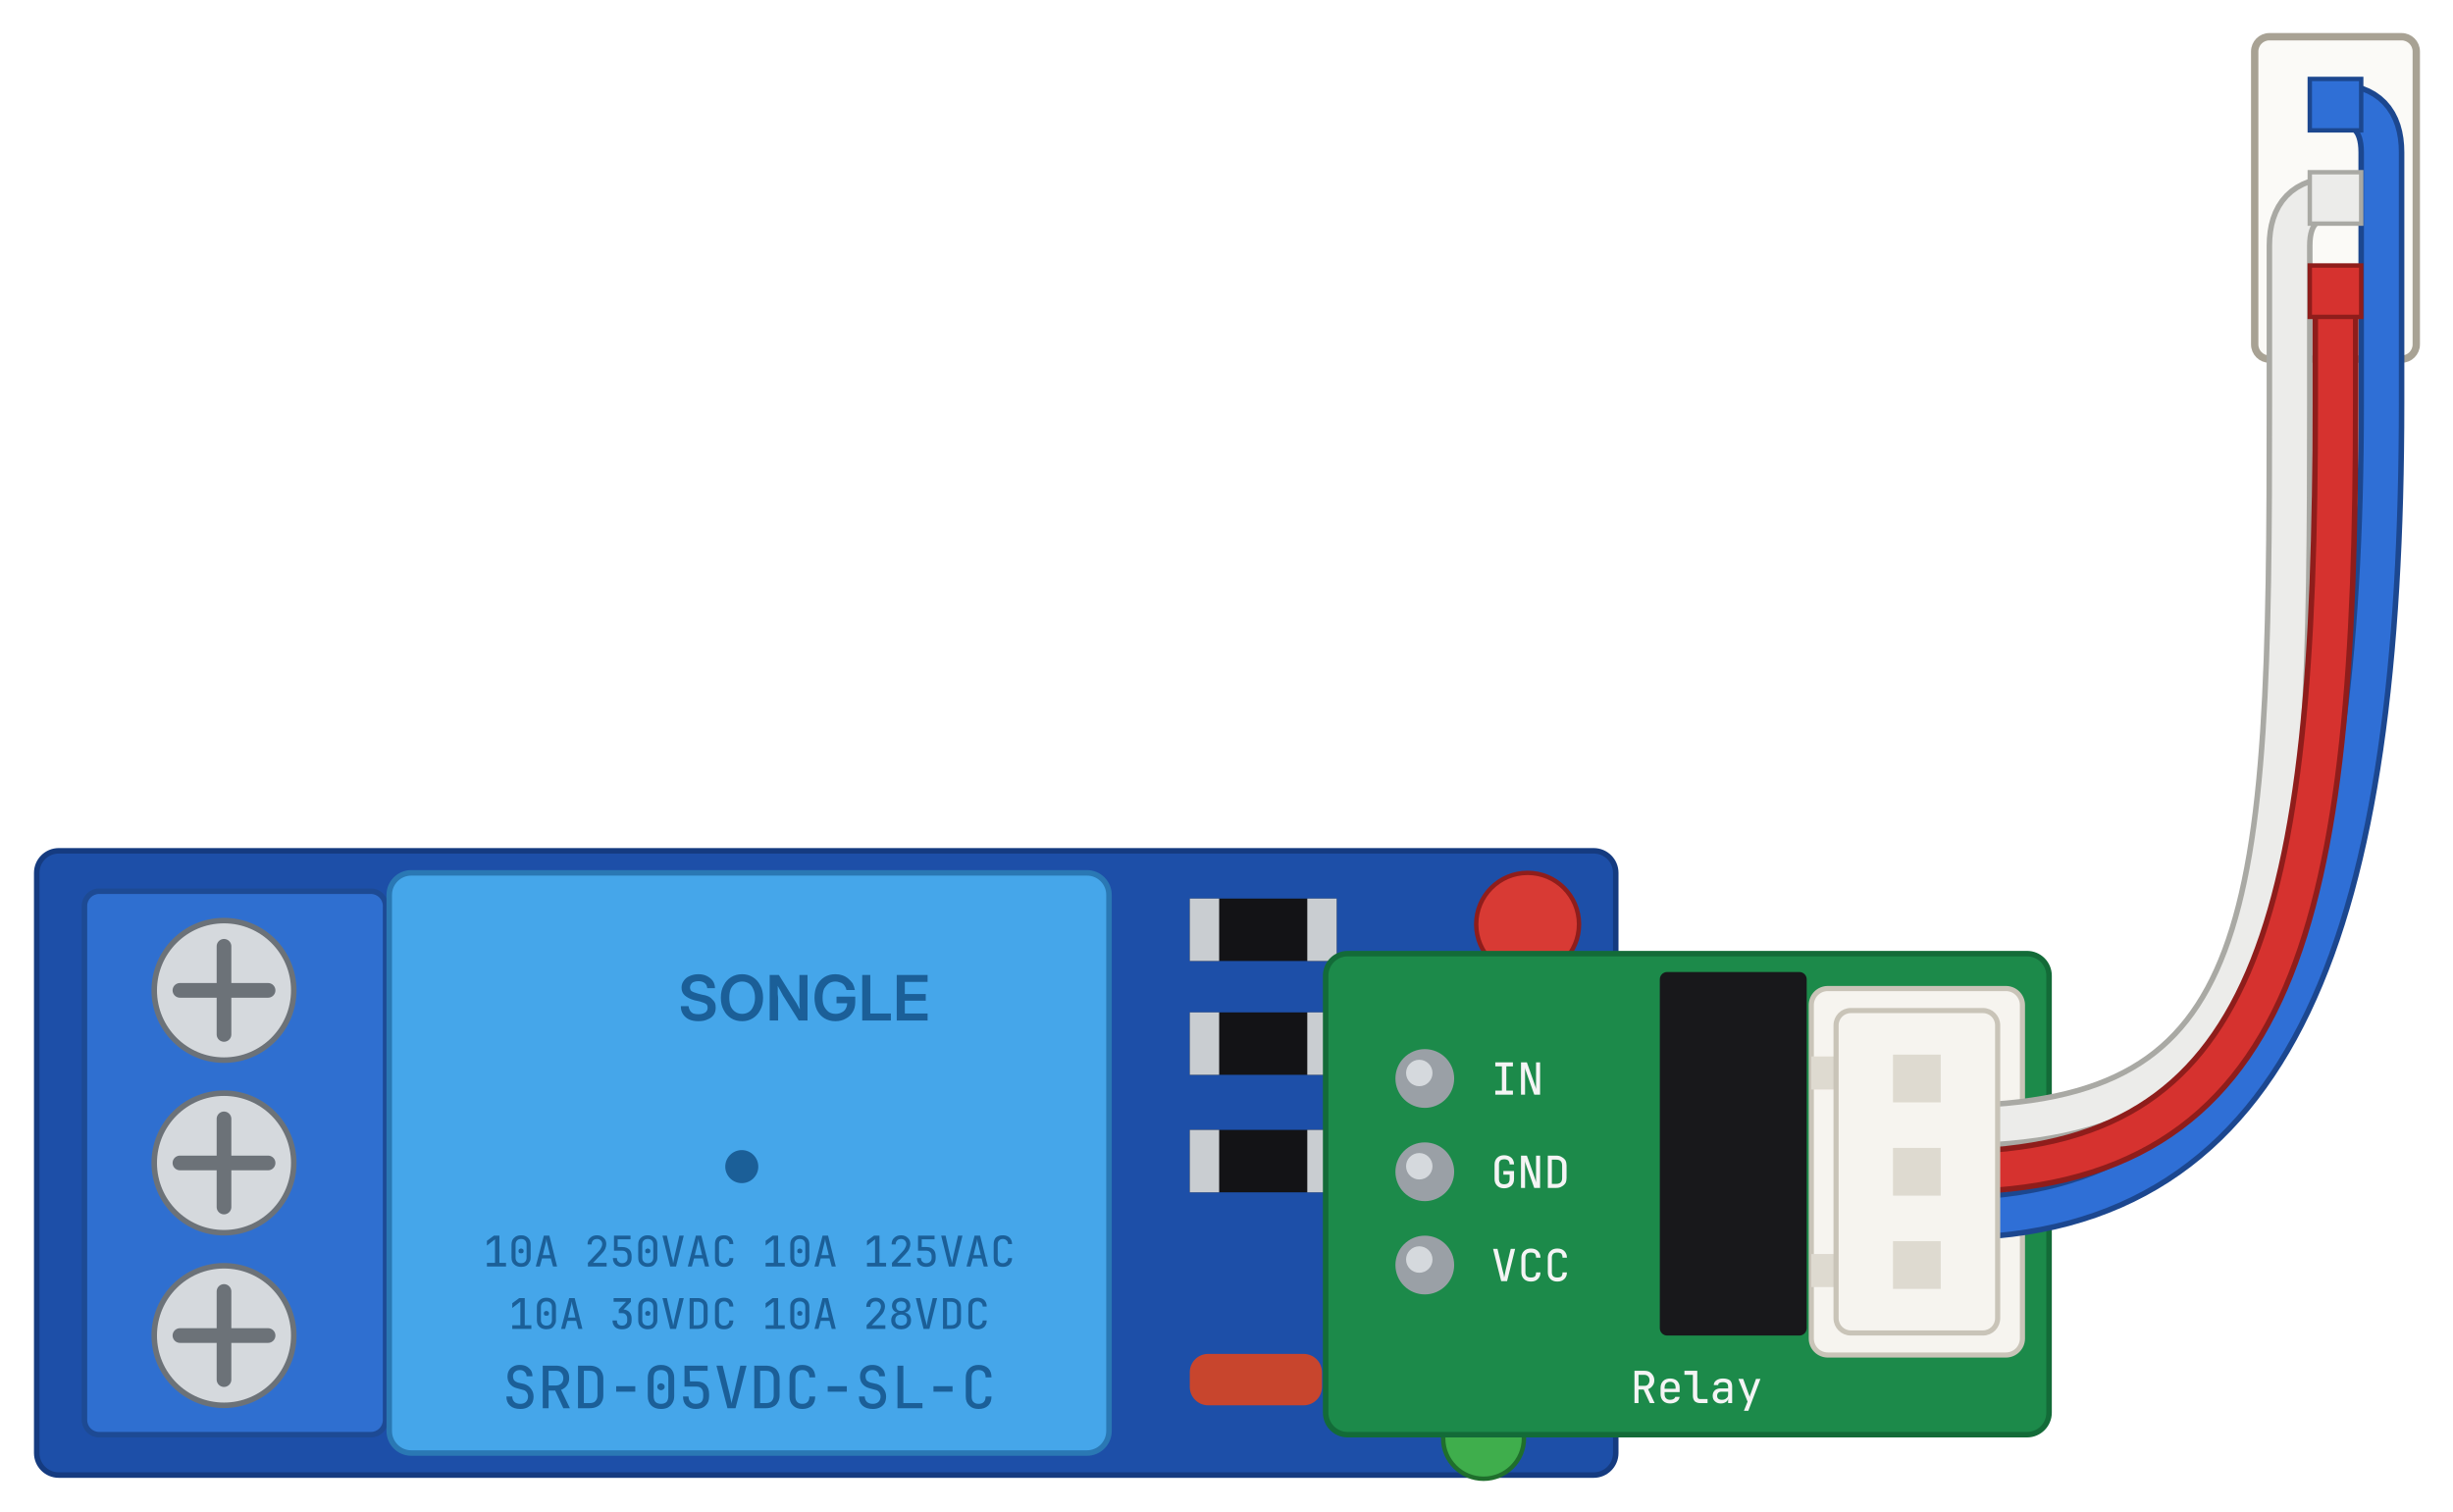
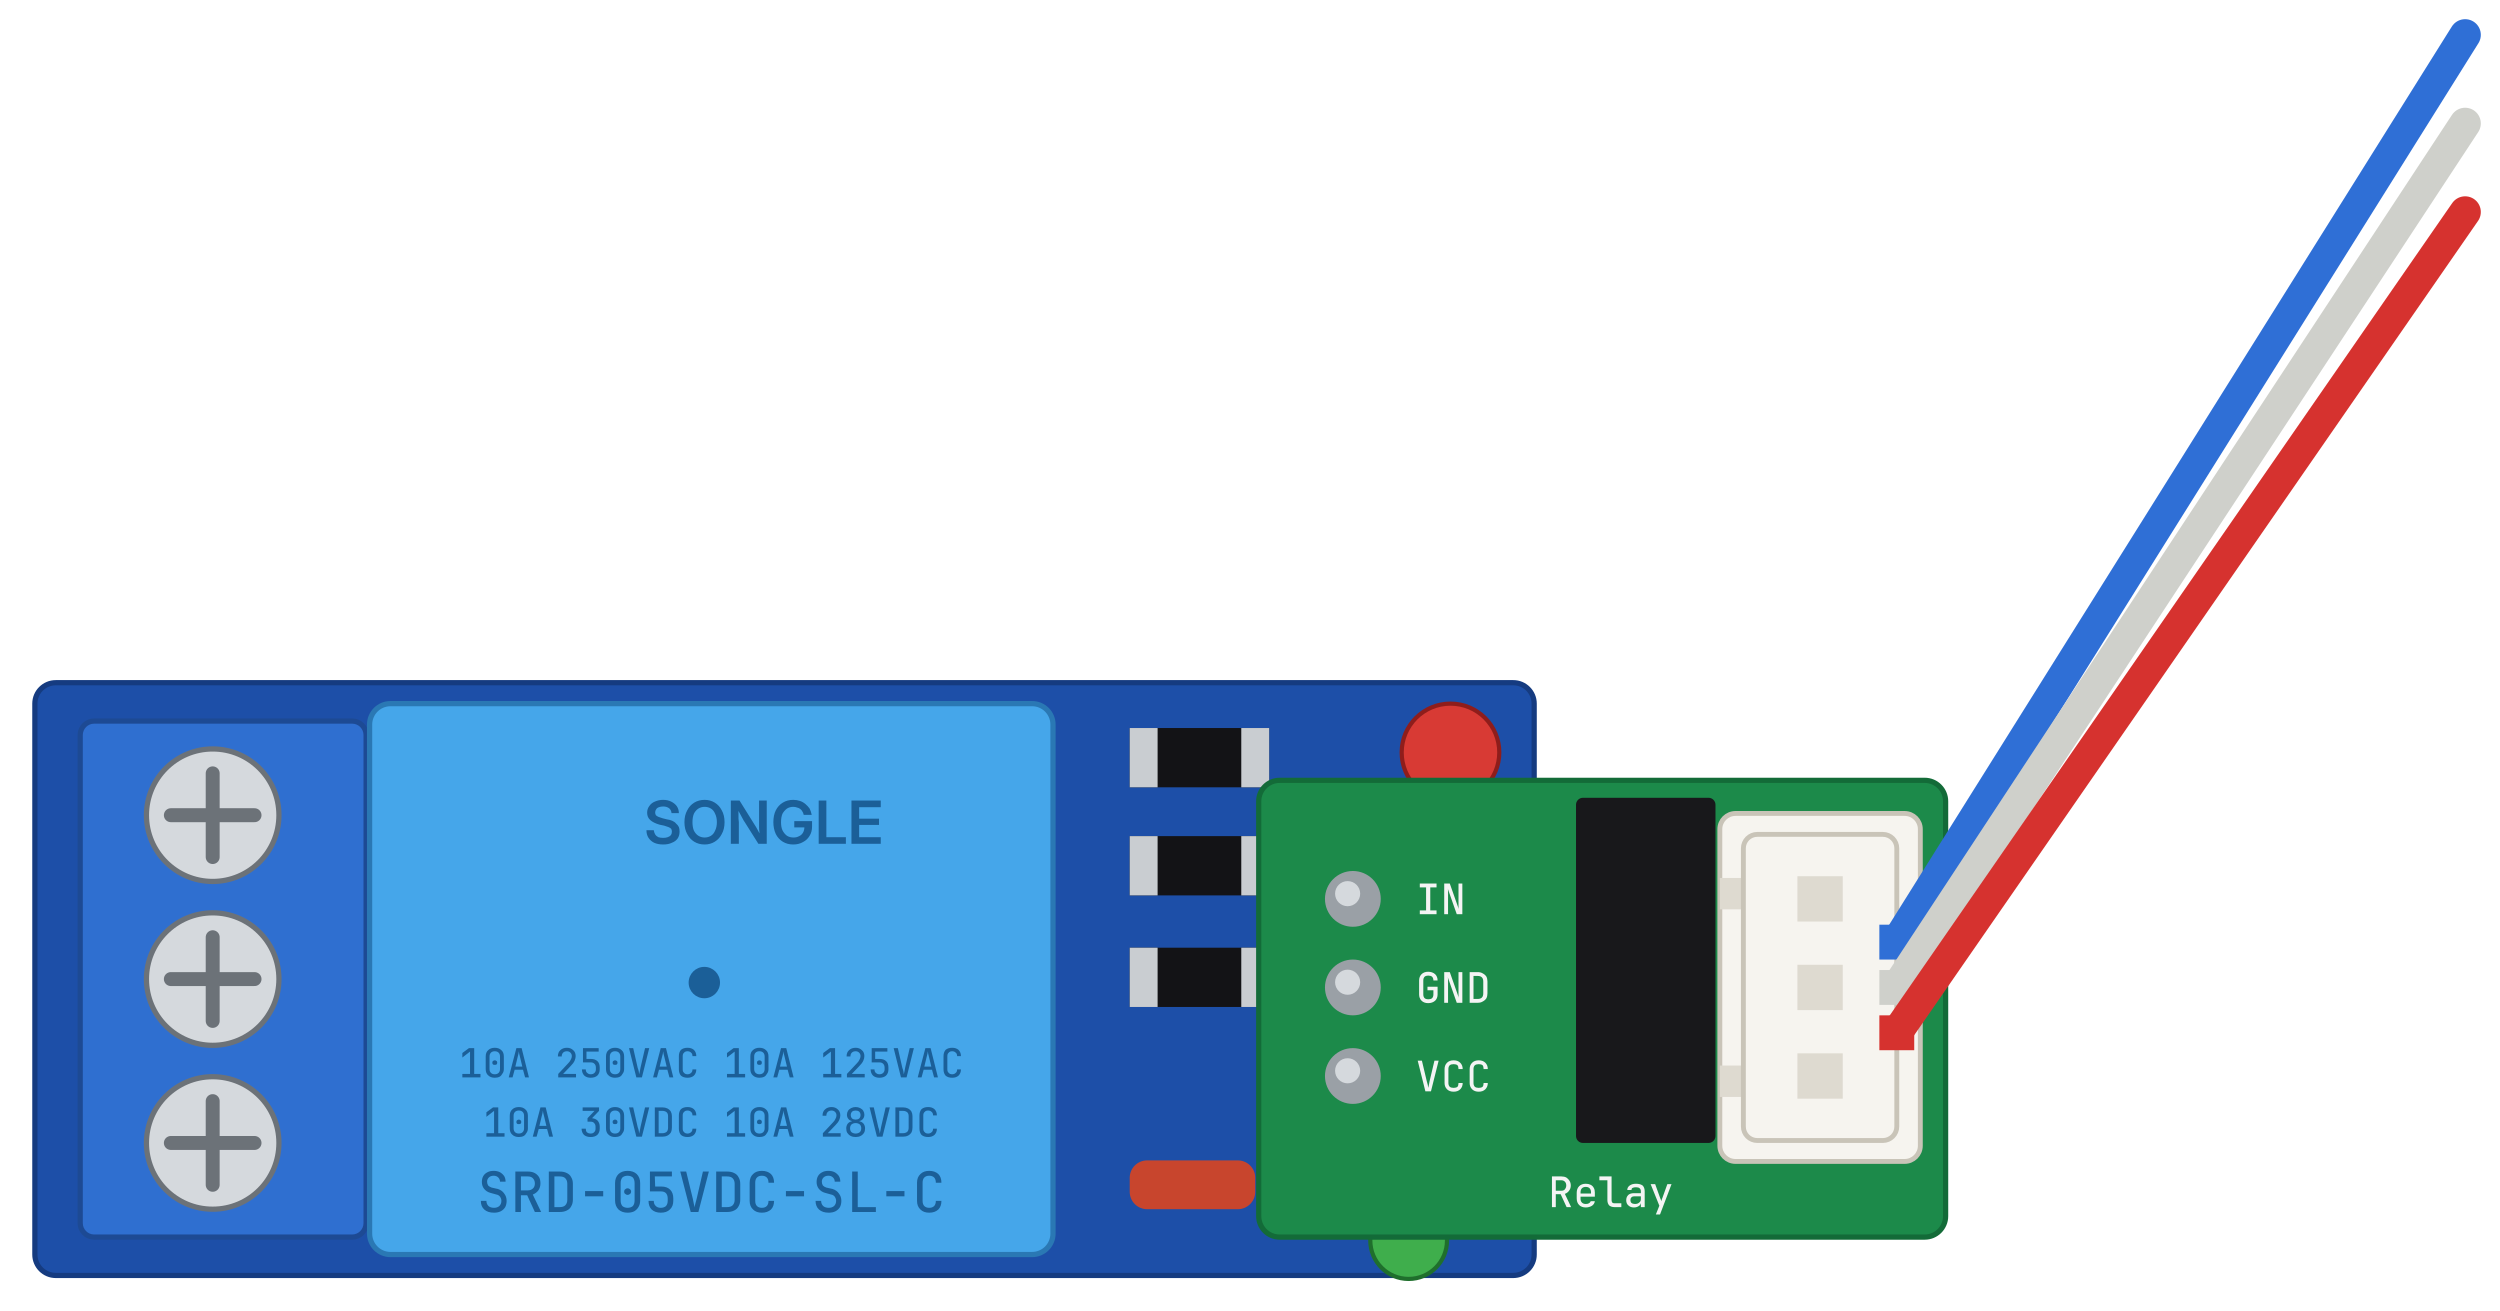
- <svg xmlns="http://www.w3.org/2000/svg" version="1.1" width="66.8mm" height="41.17mm" viewBox="0 0 66.8 41.17">
+ <svg xmlns="http://www.w3.org/2000/svg" version="1.1" width="71.7mm" height="37.58mm" viewBox="0 0 71.7 37.58">
  <g id="breadboard">
-     <g transform="translate(48,-61.83)">
-       <g transform="translate(-48,84)">
+     <g transform="translate(55.1,-63.68)">
+       <g transform="translate(-55.1,82.26)">
        <rect x="1" y="1" width="43" height="17" fill="#1d4fa8" rx="0.6" stroke="#153b80" stroke-width="0.15" />
        <rect x="2.3" y="2.1" width="8.2" height="14.8" fill="#2f6fd0" rx="0.4" stroke="#1d4a94" stroke-width="0.15" />
        <circle cx="6.1" cy="4.8" r="1.9" fill="#d5d9dd" stroke="#6c7278" stroke-width="0.15" id="connector3pin" />
        <path d="M4.9 4.8h2.4M6.1 3.6v2.4" fill="none" stroke="#6c7278" stroke-width="0.4" stroke-linecap="round" stroke-linejoin="round" />
        <circle cx="6.1" cy="9.5" r="1.9" fill="#d5d9dd" stroke="#6c7278" stroke-width="0.15" id="connector4pin" />
        <path d="M4.9 9.5h2.4M6.1 8.3v2.4" fill="none" stroke="#6c7278" stroke-width="0.4" stroke-linecap="round" stroke-linejoin="round" />
        <circle cx="6.1" cy="14.2" r="1.9" fill="#d5d9dd" stroke="#6c7278" stroke-width="0.15" id="connector5pin" />
        <path d="M4.9 14.2h2.4M6.1 13v2.4" fill="none" stroke="#6c7278" stroke-width="0.4" stroke-linecap="round" stroke-linejoin="round" />
        <rect x="10.6" y="1.6" width="19.6" height="15.8" fill="#45a6ea" rx="0.6" stroke="#2a78b4" stroke-width="0.15" />
        <path d="M19.02 5.64Q18.87 5.64 18.76 5.59Q18.66 5.54 18.6 5.45Q18.54 5.36 18.54 5.23H18.75Q18.76 5.3 18.79 5.35Q18.82 5.4 18.88 5.43Q18.94 5.45 19.02 5.45Q19.1 5.45 19.15 5.43Q19.21 5.41 19.24 5.37Q19.27 5.33 19.27 5.27Q19.27 5.23 19.25 5.19Q19.22 5.16 19.17 5.14Q19.12 5.12 19.05 5.1L18.91 5.07Q18.74 5.02 18.65 4.94Q18.56 4.86 18.56 4.73Q18.56 4.62 18.62 4.54Q18.68 4.45 18.78 4.41Q18.89 4.36 19.02 4.36Q19.15 4.36 19.25 4.41Q19.35 4.46 19.41 4.54Q19.47 4.63 19.47 4.74H19.26Q19.25 4.65 19.19 4.6Q19.12 4.55 19.02 4.55Q18.95 4.55 18.9 4.57Q18.84 4.59 18.82 4.63Q18.79 4.67 18.79 4.72Q18.79 4.76 18.81 4.8Q18.84 4.83 18.89 4.85Q18.94 4.87 19.01 4.89L19.13 4.92Q19.21 4.93 19.28 4.96Q19.35 4.99 19.39 5.04Q19.44 5.08 19.47 5.14Q19.49 5.19 19.49 5.27Q19.49 5.38 19.44 5.46Q19.38 5.55 19.27 5.59Q19.17 5.64 19.02 5.64ZM20.21 5.64Q20.04 5.64 19.91 5.56Q19.78 5.48 19.71 5.34Q19.63 5.2 19.63 5Q19.63 4.8 19.71 4.66Q19.78 4.52 19.91 4.44Q20.04 4.36 20.21 4.36Q20.37 4.36 20.5 4.44Q20.63 4.52 20.7 4.66Q20.78 4.8 20.78 5Q20.78 5.2 20.7 5.34Q20.63 5.48 20.5 5.56Q20.37 5.64 20.21 5.64ZM20.21 5.44Q20.31 5.44 20.39 5.39Q20.47 5.34 20.51 5.24Q20.56 5.14 20.56 5Q20.56 4.86 20.51 4.76Q20.47 4.66 20.39 4.61Q20.31 4.56 20.21 4.56Q20.11 4.56 20.03 4.61Q19.95 4.66 19.9 4.76Q19.86 4.86 19.86 5Q19.86 5.14 19.9 5.24Q19.95 5.34 20.03 5.39Q20.11 5.44 20.21 5.44ZM20.96 5.62V4.38H21.21L21.64 5.07Q21.66 5.1 21.69 5.15Q21.72 5.2 21.75 5.26Q21.78 5.32 21.81 5.38L21.78 5.41Q21.78 5.35 21.78 5.28Q21.77 5.21 21.77 5.15Q21.77 5.08 21.77 5.04V4.38H21.99V5.62H21.75L21.36 5Q21.33 4.96 21.3 4.9Q21.27 4.84 21.23 4.77Q21.19 4.7 21.14 4.61L21.17 4.59Q21.18 4.68 21.18 4.76Q21.18 4.84 21.18 4.9Q21.19 4.96 21.19 5V5.62ZM22.75 5.64Q22.58 5.64 22.45 5.56Q22.32 5.48 22.25 5.34Q22.18 5.19 22.18 5Q22.18 4.8 22.25 4.66Q22.32 4.52 22.45 4.44Q22.58 4.36 22.75 4.36Q22.85 4.36 22.94 4.39Q23.03 4.42 23.1 4.48Q23.17 4.54 23.22 4.61Q23.26 4.69 23.28 4.79H23.05Q23.04 4.73 23.01 4.69Q22.99 4.65 22.95 4.62Q22.91 4.59 22.86 4.58Q22.81 4.56 22.75 4.56Q22.65 4.56 22.57 4.61Q22.49 4.67 22.44 4.76Q22.4 4.86 22.4 5Q22.4 5.14 22.44 5.23Q22.49 5.33 22.57 5.39Q22.65 5.44 22.76 5.44Q22.85 5.44 22.92 5.4Q22.99 5.37 23.03 5.3Q23.07 5.23 23.07 5.14L23.12 5.15H22.78V4.97H23.29V5.12Q23.29 5.28 23.22 5.39Q23.15 5.51 23.03 5.57Q22.91 5.64 22.75 5.64ZM23.48 5.62V4.38H23.7V5.43H24.26V5.62ZM24.42 5.62V4.38H25.26V4.57H24.64V4.9H25.21V5.08H24.64V5.43H25.26V5.62Z" fill="#1b5f98" />
        <circle cx="20.2" cy="9.6" r="0.45" fill="#1b5f98" />
        <path d="M13.26 12.32V12.22H13.48V11.58L13.26 11.75V11.62L13.45 11.48H13.6V12.22H13.78V12.32ZM14.19 12.33Q14.07 12.33 14 12.26Q13.93 12.2 13.93 12.08V11.72Q13.93 11.6 14 11.54Q14.07 11.47 14.19 11.47Q14.31 11.47 14.38 11.54Q14.45 11.6 14.45 11.72V12.08Q14.45 12.16 14.41 12.21Q14.38 12.27 14.33 12.3Q14.27 12.33 14.19 12.33ZM14.19 12.23Q14.26 12.23 14.3 12.19Q14.34 12.15 14.34 12.08V11.72Q14.34 11.65 14.3 11.61Q14.26 11.57 14.19 11.57Q14.12 11.57 14.08 11.61Q14.04 11.65 14.04 11.72V12.08Q14.04 12.15 14.08 12.19Q14.12 12.23 14.19 12.23ZM14.19 11.96Q14.16 11.96 14.14 11.95Q14.12 11.93 14.12 11.9Q14.12 11.86 14.14 11.85Q14.16 11.83 14.19 11.83Q14.22 11.83 14.24 11.85Q14.26 11.86 14.26 11.9Q14.26 11.93 14.24 11.95Q14.22 11.96 14.19 11.96ZM14.59 12.32 14.81 11.48H14.96L15.17 12.32H15.06L15 12.1H14.76L14.7 12.32ZM14.78 12.01H14.98L14.92 11.76Q14.9 11.69 14.89 11.64Q14.88 11.59 14.88 11.57Q14.88 11.59 14.87 11.64Q14.86 11.69 14.84 11.76ZM16.01 12.32V12.22L16.3 11.91Q16.35 11.86 16.37 11.81Q16.4 11.76 16.4 11.71Q16.4 11.65 16.36 11.61Q16.32 11.57 16.26 11.57Q16.19 11.57 16.15 11.61Q16.11 11.65 16.11 11.72H16Q16 11.6 16.07 11.54Q16.14 11.47 16.26 11.47Q16.37 11.47 16.44 11.54Q16.51 11.6 16.51 11.71Q16.51 11.77 16.48 11.84Q16.45 11.91 16.37 11.99L16.15 12.22H16.52V12.32ZM16.94 12.33Q16.83 12.33 16.76 12.27Q16.69 12.2 16.69 12.09H16.8Q16.8 12.16 16.84 12.19Q16.88 12.23 16.94 12.23Q17.01 12.23 17.05 12.19Q17.09 12.15 17.09 12.09V12.04Q17.09 11.97 17.05 11.93Q17.01 11.89 16.95 11.89H16.72V11.48H17.17V11.58H16.82L16.82 11.79H16.95Q17.07 11.79 17.14 11.86Q17.2 11.92 17.2 12.04V12.09Q17.2 12.2 17.13 12.27Q17.06 12.33 16.94 12.33ZM17.64 12.33Q17.52 12.33 17.45 12.26Q17.38 12.2 17.38 12.08V11.72Q17.38 11.6 17.45 11.54Q17.52 11.47 17.64 11.47Q17.76 11.47 17.83 11.54Q17.9 11.6 17.9 11.72V12.08Q17.9 12.16 17.86 12.21Q17.83 12.27 17.78 12.3Q17.72 12.33 17.64 12.33ZM17.64 12.23Q17.71 12.23 17.75 12.19Q17.79 12.15 17.79 12.08V11.72Q17.79 11.65 17.75 11.61Q17.71 11.57 17.64 11.57Q17.57 11.57 17.53 11.61Q17.49 11.65 17.49 11.72V12.08Q17.49 12.15 17.53 12.19Q17.57 12.23 17.64 12.23ZM17.64 11.96Q17.61 11.96 17.59 11.95Q17.57 11.93 17.57 11.9Q17.57 11.86 17.59 11.85Q17.61 11.83 17.64 11.83Q17.67 11.83 17.69 11.85Q17.71 11.86 17.71 11.9Q17.71 11.93 17.69 11.95Q17.67 11.96 17.64 11.96ZM18.25 12.32 18.04 11.48H18.16L18.29 12.05Q18.31 12.1 18.32 12.15Q18.33 12.2 18.33 12.23Q18.34 12.2 18.35 12.15Q18.36 12.1 18.37 12.04L18.5 11.48H18.62L18.41 12.32ZM18.73 12.32 18.95 11.48H19.1L19.31 12.32H19.2L19.14 12.1H18.9L18.84 12.32ZM18.92 12.01H19.12L19.06 11.76Q19.04 11.69 19.03 11.64Q19.02 11.59 19.02 11.57Q19.02 11.59 19.01 11.64Q19 11.69 18.98 11.76ZM19.72 12.33Q19.6 12.33 19.53 12.27Q19.47 12.2 19.47 12.09V11.71Q19.47 11.6 19.53 11.53Q19.6 11.47 19.72 11.47Q19.83 11.47 19.9 11.53Q19.97 11.6 19.97 11.71H19.86Q19.86 11.64 19.82 11.61Q19.78 11.57 19.72 11.57Q19.65 11.57 19.62 11.61Q19.58 11.64 19.58 11.71V12.09Q19.58 12.16 19.62 12.19Q19.65 12.23 19.72 12.23Q19.78 12.23 19.82 12.19Q19.86 12.16 19.86 12.09H19.97Q19.97 12.2 19.9 12.27Q19.83 12.33 19.72 12.33ZM20.85 12.32V12.22H21.07V11.58L20.85 11.75V11.62L21.04 11.48H21.19V12.22H21.37V12.32ZM21.78 12.33Q21.66 12.33 21.59 12.26Q21.52 12.2 21.52 12.08V11.72Q21.52 11.6 21.59 11.54Q21.66 11.47 21.78 11.47Q21.9 11.47 21.97 11.54Q22.04 11.6 22.04 11.72V12.08Q22.04 12.16 22 12.21Q21.97 12.27 21.92 12.3Q21.86 12.33 21.78 12.33ZM21.78 12.23Q21.85 12.23 21.89 12.19Q21.93 12.15 21.93 12.08V11.72Q21.93 11.65 21.89 11.61Q21.85 11.57 21.78 11.57Q21.71 11.57 21.67 11.61Q21.63 11.65 21.63 11.72V12.08Q21.63 12.15 21.67 12.19Q21.71 12.23 21.78 12.23ZM21.78 11.96Q21.75 11.96 21.73 11.95Q21.71 11.93 21.71 11.9Q21.71 11.86 21.73 11.85Q21.75 11.83 21.78 11.83Q21.81 11.83 21.83 11.85Q21.85 11.86 21.85 11.9Q21.85 11.93 21.83 11.95Q21.81 11.96 21.78 11.96ZM22.18 12.32 22.4 11.48H22.55L22.76 12.32H22.65L22.59 12.1H22.35L22.29 12.32ZM22.37 12.01H22.57L22.51 11.76Q22.49 11.69 22.48 11.64Q22.47 11.59 22.47 11.57Q22.47 11.59 22.46 11.64Q22.45 11.69 22.43 11.76ZM23.61 12.32V12.22H23.83V11.58L23.61 11.75V11.62L23.8 11.48H23.95V12.22H24.13V12.32ZM24.29 12.32V12.22L24.58 11.91Q24.63 11.86 24.65 11.81Q24.68 11.76 24.68 11.71Q24.68 11.65 24.64 11.61Q24.6 11.57 24.54 11.57Q24.47 11.57 24.43 11.61Q24.39 11.65 24.39 11.72H24.28Q24.28 11.6 24.35 11.54Q24.42 11.47 24.54 11.47Q24.65 11.47 24.72 11.54Q24.79 11.6 24.79 11.71Q24.79 11.77 24.76 11.84Q24.73 11.91 24.65 11.99L24.43 12.22H24.8V12.32ZM25.22 12.33Q25.11 12.33 25.04 12.27Q24.97 12.2 24.97 12.09H25.08Q25.08 12.16 25.12 12.19Q25.16 12.23 25.22 12.23Q25.29 12.23 25.33 12.19Q25.37 12.15 25.37 12.09V12.04Q25.37 11.97 25.33 11.93Q25.29 11.89 25.23 11.89H25V11.48H25.45V11.58H25.1L25.1 11.79H25.23Q25.35 11.79 25.42 11.86Q25.48 11.92 25.48 12.04V12.09Q25.48 12.2 25.41 12.27Q25.34 12.33 25.22 12.33ZM25.84 12.32 25.63 11.48H25.75L25.88 12.05Q25.9 12.1 25.91 12.15Q25.92 12.2 25.92 12.23Q25.93 12.2 25.94 12.15Q25.95 12.1 25.96 12.04L26.09 11.48H26.21L26 12.32ZM26.32 12.32 26.54 11.48H26.69L26.9 12.32H26.79L26.73 12.1H26.49L26.43 12.32ZM26.51 12.01H26.71L26.65 11.76Q26.63 11.69 26.62 11.64Q26.61 11.59 26.61 11.57Q26.61 11.59 26.6 11.64Q26.59 11.69 26.57 11.76ZM27.31 12.33Q27.19 12.33 27.12 12.27Q27.06 12.2 27.06 12.09V11.71Q27.06 11.6 27.12 11.53Q27.19 11.47 27.31 11.47Q27.42 11.47 27.49 11.53Q27.56 11.6 27.56 11.71H27.45Q27.45 11.64 27.41 11.61Q27.37 11.57 27.31 11.57Q27.24 11.57 27.21 11.61Q27.17 11.64 27.17 11.71V12.09Q27.17 12.16 27.21 12.19Q27.24 12.23 27.31 12.23Q27.37 12.23 27.41 12.19Q27.45 12.16 27.45 12.09H27.56Q27.56 12.2 27.49 12.27Q27.42 12.33 27.31 12.33Z" fill="#1b5f98" />
        <path d="M13.95 14.02V13.92H14.17V13.28L13.95 13.45V13.32L14.14 13.18H14.29V13.92H14.47V14.02ZM14.88 14.03Q14.76 14.03 14.69 13.96Q14.62 13.9 14.62 13.78V13.42Q14.62 13.3 14.69 13.24Q14.76 13.17 14.88 13.17Q15 13.17 15.07 13.24Q15.14 13.3 15.14 13.42V13.78Q15.14 13.86 15.1 13.91Q15.07 13.97 15.02 14Q14.96 14.03 14.88 14.03ZM14.88 13.93Q14.95 13.93 14.99 13.89Q15.03 13.85 15.03 13.78V13.42Q15.03 13.35 14.99 13.31Q14.95 13.27 14.88 13.27Q14.81 13.27 14.77 13.31Q14.73 13.35 14.73 13.42V13.78Q14.73 13.85 14.77 13.89Q14.81 13.93 14.88 13.93ZM14.88 13.66Q14.85 13.66 14.83 13.65Q14.81 13.63 14.81 13.6Q14.81 13.56 14.83 13.55Q14.85 13.53 14.88 13.53Q14.91 13.53 14.93 13.55Q14.95 13.56 14.95 13.6Q14.95 13.63 14.93 13.65Q14.91 13.66 14.88 13.66ZM15.28 14.02 15.5 13.18H15.65L15.86 14.02H15.75L15.69 13.8H15.45L15.39 14.02ZM15.47 13.71H15.67L15.61 13.46Q15.59 13.39 15.58 13.34Q15.57 13.29 15.57 13.27Q15.57 13.29 15.56 13.34Q15.55 13.39 15.53 13.46ZM16.94 14.03Q16.82 14.03 16.75 13.97Q16.68 13.9 16.68 13.79H16.8Q16.8 13.86 16.83 13.89Q16.87 13.93 16.94 13.93Q17.01 13.93 17.04 13.89Q17.08 13.86 17.08 13.79V13.73Q17.08 13.67 17.04 13.63Q17.01 13.59 16.94 13.59H16.85V13.49L17.05 13.28H16.71V13.18H17.18V13.28L16.98 13.49Q17.08 13.5 17.14 13.56Q17.2 13.63 17.2 13.73V13.79Q17.2 13.9 17.13 13.97Q17.06 14.03 16.94 14.03ZM17.64 14.03Q17.52 14.03 17.45 13.96Q17.38 13.9 17.38 13.78V13.42Q17.38 13.3 17.45 13.24Q17.52 13.17 17.64 13.17Q17.76 13.17 17.83 13.24Q17.9 13.3 17.9 13.42V13.78Q17.9 13.86 17.86 13.91Q17.83 13.97 17.78 14Q17.72 14.03 17.64 14.03ZM17.64 13.93Q17.71 13.93 17.75 13.89Q17.79 13.85 17.79 13.78V13.42Q17.79 13.35 17.75 13.31Q17.71 13.27 17.64 13.27Q17.57 13.27 17.53 13.31Q17.49 13.35 17.49 13.42V13.78Q17.49 13.85 17.53 13.89Q17.57 13.93 17.64 13.93ZM17.64 13.66Q17.61 13.66 17.59 13.65Q17.57 13.63 17.57 13.6Q17.57 13.56 17.59 13.55Q17.61 13.53 17.64 13.53Q17.67 13.53 17.69 13.55Q17.71 13.56 17.71 13.6Q17.71 13.63 17.69 13.65Q17.67 13.66 17.64 13.66ZM18.25 14.02 18.04 13.18H18.16L18.29 13.75Q18.31 13.8 18.32 13.85Q18.33 13.9 18.33 13.93Q18.34 13.9 18.35 13.85Q18.36 13.8 18.37 13.74L18.5 13.18H18.62L18.41 14.02ZM18.78 14.02V13.18H19Q19.08 13.18 19.14 13.21Q19.2 13.24 19.24 13.3Q19.27 13.36 19.27 13.43V13.76Q19.27 13.84 19.24 13.9Q19.2 13.96 19.14 13.99Q19.08 14.02 19 14.02ZM18.89 13.92H19Q19.07 13.92 19.12 13.88Q19.16 13.84 19.16 13.76V13.43Q19.16 13.36 19.12 13.32Q19.07 13.28 19 13.28H18.89ZM19.72 14.03Q19.6 14.03 19.53 13.97Q19.47 13.9 19.47 13.79V13.41Q19.47 13.3 19.53 13.23Q19.6 13.17 19.72 13.17Q19.83 13.17 19.9 13.23Q19.97 13.3 19.97 13.41H19.86Q19.86 13.34 19.82 13.31Q19.78 13.27 19.72 13.27Q19.65 13.27 19.62 13.31Q19.58 13.34 19.58 13.41V13.79Q19.58 13.86 19.62 13.89Q19.65 13.93 19.72 13.93Q19.78 13.93 19.82 13.89Q19.86 13.86 19.86 13.79H19.97Q19.97 13.9 19.9 13.97Q19.83 14.03 19.72 14.03ZM20.85 14.02V13.92H21.07V13.28L20.85 13.45V13.32L21.04 13.18H21.19V13.92H21.37V14.02ZM21.78 14.03Q21.66 14.03 21.59 13.96Q21.52 13.9 21.52 13.78V13.42Q21.52 13.3 21.59 13.24Q21.66 13.17 21.78 13.17Q21.9 13.17 21.97 13.24Q22.04 13.3 22.04 13.42V13.78Q22.04 13.86 22 13.91Q21.97 13.97 21.92 14Q21.86 14.03 21.78 14.03ZM21.78 13.93Q21.85 13.93 21.89 13.89Q21.93 13.85 21.93 13.78V13.42Q21.93 13.35 21.89 13.31Q21.85 13.27 21.78 13.27Q21.71 13.27 21.67 13.31Q21.63 13.35 21.63 13.42V13.78Q21.63 13.85 21.67 13.89Q21.71 13.93 21.78 13.93ZM21.78 13.66Q21.75 13.66 21.73 13.65Q21.71 13.63 21.71 13.6Q21.71 13.56 21.73 13.55Q21.75 13.53 21.78 13.53Q21.81 13.53 21.83 13.55Q21.85 13.56 21.85 13.6Q21.85 13.63 21.83 13.65Q21.81 13.66 21.78 13.66ZM22.18 14.02 22.4 13.18H22.55L22.76 14.02H22.65L22.59 13.8H22.35L22.29 14.02ZM22.37 13.71H22.57L22.51 13.46Q22.49 13.39 22.48 13.34Q22.47 13.29 22.47 13.27Q22.47 13.29 22.46 13.34Q22.45 13.39 22.43 13.46ZM23.6 14.02V13.92L23.89 13.61Q23.94 13.56 23.96 13.51Q23.99 13.46 23.99 13.41Q23.99 13.35 23.95 13.31Q23.91 13.27 23.85 13.27Q23.78 13.27 23.74 13.31Q23.7 13.35 23.7 13.42H23.59Q23.59 13.3 23.66 13.24Q23.73 13.17 23.85 13.17Q23.96 13.17 24.03 13.24Q24.1 13.3 24.1 13.41Q24.1 13.47 24.07 13.54Q24.04 13.61 23.96 13.69L23.74 13.92H24.11V14.02ZM24.54 14.03Q24.46 14.03 24.4 14Q24.34 13.97 24.3 13.91Q24.27 13.86 24.27 13.78Q24.27 13.71 24.31 13.65Q24.36 13.59 24.43 13.58V13.57Q24.37 13.56 24.33 13.51Q24.29 13.46 24.29 13.39Q24.29 13.33 24.32 13.28Q24.35 13.23 24.41 13.2Q24.47 13.17 24.54 13.17Q24.61 13.17 24.67 13.2Q24.73 13.23 24.76 13.28Q24.79 13.33 24.79 13.39Q24.79 13.46 24.75 13.51Q24.71 13.56 24.65 13.57V13.58Q24.72 13.59 24.77 13.65Q24.81 13.71 24.81 13.78Q24.81 13.86 24.78 13.91Q24.74 13.97 24.68 14Q24.62 14.03 24.54 14.03ZM24.54 13.53Q24.6 13.53 24.64 13.5Q24.68 13.46 24.68 13.4Q24.68 13.34 24.64 13.3Q24.6 13.27 24.54 13.27Q24.48 13.27 24.44 13.3Q24.4 13.34 24.4 13.4Q24.4 13.46 24.44 13.5Q24.48 13.53 24.54 13.53ZM24.54 13.93Q24.61 13.93 24.66 13.89Q24.7 13.85 24.7 13.78Q24.7 13.71 24.66 13.67Q24.61 13.63 24.54 13.63Q24.47 13.63 24.42 13.67Q24.38 13.71 24.38 13.78Q24.38 13.85 24.42 13.89Q24.47 13.93 24.54 13.93ZM25.15 14.02 24.94 13.18H25.06L25.19 13.75Q25.21 13.8 25.22 13.85Q25.23 13.9 25.23 13.93Q25.24 13.9 25.25 13.85Q25.26 13.8 25.27 13.74L25.4 13.18H25.52L25.31 14.02ZM25.68 14.02V13.18H25.9Q25.98 13.18 26.04 13.21Q26.1 13.24 26.14 13.3Q26.17 13.36 26.17 13.43V13.76Q26.17 13.84 26.14 13.9Q26.1 13.96 26.04 13.99Q25.98 14.02 25.9 14.02ZM25.79 13.92H25.9Q25.97 13.92 26.02 13.88Q26.06 13.84 26.06 13.76V13.43Q26.06 13.36 26.02 13.32Q25.97 13.28 25.9 13.28H25.79ZM26.62 14.03Q26.5 14.03 26.43 13.97Q26.37 13.9 26.37 13.79V13.41Q26.37 13.3 26.43 13.23Q26.5 13.17 26.62 13.17Q26.73 13.17 26.8 13.23Q26.87 13.3 26.87 13.41H26.76Q26.76 13.34 26.72 13.31Q26.68 13.27 26.62 13.27Q26.55 13.27 26.52 13.31Q26.48 13.34 26.48 13.41V13.79Q26.48 13.86 26.52 13.89Q26.55 13.93 26.62 13.93Q26.68 13.93 26.72 13.89Q26.76 13.86 26.76 13.79H26.87Q26.87 13.9 26.8 13.97Q26.73 14.03 26.62 14.03Z" fill="#1b5f98" />
        <path d="M14.17 16.2Q13.99 16.2 13.89 16.11Q13.79 16.02 13.79 15.86H13.95Q13.95 15.95 14.01 16.01Q14.07 16.06 14.17 16.06Q14.26 16.06 14.32 16.01Q14.38 15.95 14.38 15.86Q14.38 15.8 14.34 15.74Q14.3 15.69 14.24 15.68L14.06 15.63Q13.95 15.6 13.88 15.51Q13.82 15.43 13.82 15.32Q13.82 15.22 13.86 15.15Q13.9 15.08 13.98 15.04Q14.05 15 14.16 15Q14.26 15 14.34 15.04Q14.41 15.08 14.46 15.15Q14.5 15.22 14.5 15.31H14.34Q14.34 15.24 14.29 15.19Q14.24 15.14 14.16 15.14Q14.07 15.14 14.02 15.19Q13.97 15.24 13.97 15.31Q13.97 15.37 14 15.42Q14.04 15.46 14.1 15.48L14.28 15.52Q14.4 15.56 14.46 15.65Q14.53 15.74 14.53 15.86Q14.53 15.96 14.49 16.04Q14.44 16.12 14.36 16.16Q14.28 16.2 14.17 16.2ZM14.78 16.18V15.02H15.14Q15.25 15.02 15.33 15.06Q15.41 15.1 15.46 15.18Q15.5 15.25 15.5 15.36Q15.5 15.47 15.44 15.56Q15.38 15.64 15.28 15.68L15.52 16.18H15.34L15.12 15.7H14.94V16.18ZM14.94 15.56H15.14Q15.23 15.56 15.29 15.5Q15.34 15.45 15.34 15.36Q15.34 15.27 15.28 15.21Q15.23 15.16 15.14 15.16H14.94ZM15.74 16.18V15.02H16.05Q16.17 15.02 16.25 15.06Q16.34 15.1 16.38 15.18Q16.43 15.26 16.43 15.37V15.83Q16.43 15.94 16.38 16.02Q16.34 16.1 16.25 16.14Q16.17 16.18 16.05 16.18ZM15.9 16.04H16.05Q16.16 16.04 16.21 15.99Q16.27 15.93 16.27 15.83V15.37Q16.27 15.27 16.21 15.21Q16.16 15.16 16.05 15.16H15.9ZM16.78 15.73V15.58H17.3V15.73ZM18 16.2Q17.84 16.2 17.74 16.11Q17.64 16.01 17.64 15.85V15.35Q17.64 15.19 17.74 15.09Q17.84 15 18 15Q18.16 15 18.26 15.09Q18.36 15.19 18.36 15.35V15.85Q18.36 15.96 18.31 16.04Q18.27 16.11 18.19 16.16Q18.11 16.2 18 16.2ZM18 16.06Q18.09 16.06 18.15 16.01Q18.2 15.95 18.2 15.85V15.35Q18.2 15.25 18.15 15.19Q18.09 15.14 18 15.14Q17.91 15.14 17.85 15.19Q17.8 15.25 17.8 15.35V15.85Q17.8 15.95 17.85 16.01Q17.91 16.06 18 16.06ZM18 15.69Q17.96 15.69 17.93 15.66Q17.9 15.64 17.9 15.6Q17.9 15.55 17.93 15.53Q17.96 15.5 18 15.5Q18.04 15.5 18.07 15.53Q18.1 15.55 18.1 15.6Q18.1 15.64 18.07 15.66Q18.04 15.69 18 15.69ZM18.95 16.2Q18.79 16.2 18.69 16.11Q18.6 16.02 18.6 15.86H18.75Q18.75 15.96 18.81 16.01Q18.86 16.06 18.95 16.06Q19.04 16.06 19.1 16.01Q19.15 15.95 19.15 15.86V15.79Q19.15 15.7 19.1 15.64Q19.05 15.59 18.96 15.59H18.64V15.02H19.27V15.16H18.78L18.79 15.45H18.97Q19.13 15.45 19.22 15.54Q19.31 15.63 19.31 15.79V15.86Q19.31 16.02 19.21 16.11Q19.12 16.2 18.95 16.2ZM19.81 16.18 19.51 15.02H19.68L19.87 15.8Q19.89 15.88 19.9 15.95Q19.92 16.02 19.92 16.05Q19.93 16.02 19.94 15.95Q19.96 15.88 19.98 15.8L20.16 15.02H20.33L20.03 16.18ZM20.54 16.18V15.02H20.85Q20.97 15.02 21.05 15.06Q21.14 15.1 21.18 15.18Q21.23 15.26 21.23 15.37V15.83Q21.23 15.94 21.18 16.02Q21.14 16.1 21.05 16.14Q20.97 16.18 20.85 16.18ZM20.7 16.04H20.85Q20.96 16.04 21.01 15.99Q21.07 15.93 21.07 15.83V15.37Q21.07 15.27 21.01 15.21Q20.96 15.16 20.85 15.16H20.7ZM21.85 16.2Q21.69 16.2 21.6 16.11Q21.5 16.02 21.5 15.86V15.34Q21.5 15.18 21.6 15.09Q21.69 15 21.85 15Q22.01 15 22.11 15.09Q22.2 15.18 22.2 15.34H22.04Q22.04 15.24 21.99 15.19Q21.94 15.14 21.85 15.14Q21.76 15.14 21.71 15.19Q21.66 15.24 21.66 15.34V15.86Q21.66 15.96 21.71 16.01Q21.76 16.06 21.85 16.06Q21.94 16.06 21.99 16.01Q22.04 15.96 22.04 15.86H22.2Q22.2 16.02 22.11 16.11Q22.01 16.2 21.85 16.2ZM22.54 15.73V15.58H23.06V15.73ZM23.77 16.2Q23.59 16.2 23.49 16.11Q23.39 16.02 23.39 15.86H23.55Q23.55 15.95 23.61 16.01Q23.67 16.06 23.77 16.06Q23.86 16.06 23.92 16.01Q23.98 15.95 23.98 15.86Q23.98 15.8 23.94 15.74Q23.9 15.69 23.84 15.68L23.66 15.63Q23.55 15.6 23.48 15.51Q23.42 15.43 23.42 15.32Q23.42 15.22 23.46 15.15Q23.5 15.08 23.58 15.04Q23.65 15 23.76 15Q23.86 15 23.94 15.04Q24.01 15.08 24.06 15.15Q24.1 15.22 24.1 15.31H23.94Q23.94 15.24 23.89 15.19Q23.84 15.14 23.76 15.14Q23.67 15.14 23.62 15.19Q23.57 15.24 23.57 15.31Q23.57 15.37 23.6 15.42Q23.64 15.46 23.7 15.48L23.88 15.52Q24 15.56 24.06 15.65Q24.13 15.74 24.13 15.86Q24.13 15.96 24.09 16.04Q24.04 16.12 23.96 16.16Q23.88 16.2 23.77 16.2ZM24.44 16.18V15.02H24.6V16.04H25.12V16.18ZM25.42 15.73V15.58H25.94V15.73ZM26.65 16.2Q26.49 16.2 26.4 16.11Q26.3 16.02 26.3 15.86V15.34Q26.3 15.18 26.4 15.09Q26.49 15 26.65 15Q26.81 15 26.91 15.09Q27 15.18 27 15.34H26.84Q26.84 15.24 26.79 15.19Q26.74 15.14 26.65 15.14Q26.56 15.14 26.51 15.19Q26.46 15.24 26.46 15.34V15.86Q26.46 15.96 26.51 16.01Q26.56 16.06 26.65 16.06Q26.74 16.06 26.79 16.01Q26.84 15.96 26.84 15.86H27Q27 16.02 26.91 16.11Q26.81 16.2 26.65 16.2Z" fill="#1b5f98" />
        <rect x="32.4" y="2.3" width="4" height="1.7" fill="#131316" />
        <rect x="32.4" y="2.3" width="0.8" height="1.7" fill="#c9cdd1" />
        <rect x="35.6" y="2.3" width="0.8" height="1.7" fill="#c9cdd1" />
        <rect x="32.4" y="5.4" width="4" height="1.7" fill="#131316" />
        <rect x="32.4" y="5.4" width="0.8" height="1.7" fill="#c9cdd1" />
        <rect x="35.6" y="5.4" width="0.8" height="1.7" fill="#c9cdd1" />
        <rect x="32.4" y="8.6" width="4" height="1.7" fill="#131316" />
        <rect x="32.4" y="8.6" width="0.8" height="1.7" fill="#c9cdd1" />
        <rect x="35.6" y="8.6" width="0.8" height="1.7" fill="#c9cdd1" />
        <rect x="32.4" y="14.7" width="3.6" height="1.4" fill="#c8452d" rx="0.5" />
        <circle cx="41.6" cy="3" r="1.4" fill="#d83a34" stroke="#8f1d1b" stroke-width="0.12" />
        <circle cx="40.4" cy="17" r="1.1" fill="#3fae4c" stroke="#1f6f2c" stroke-width="0.12" />
        <rect x="36.1" y="3.8" width="19.7" height="13.1" fill="#1c8a4a" rx="0.6" stroke="#136b38" stroke-width="0.15" />
        <circle cx="38.8" cy="7.2" r="0.8" fill="#9aa0a6" />
        <circle cx="38.65" cy="7.05" r="0.36" fill="#d5d9dd" />
        <path d="M40.72 7.64V7.53H40.9V6.87H40.72V6.76H41.2V6.87H41.02V7.53H41.2V7.64ZM41.42 7.64V6.76H41.58L41.84 7.5Q41.83 7.47 41.83 7.42Q41.83 7.38 41.83 7.33Q41.83 7.28 41.83 7.23V6.76H41.94V7.64H41.78L41.52 6.9Q41.53 6.93 41.53 6.97Q41.53 7.02 41.53 7.07Q41.53 7.12 41.53 7.16V7.64Z" fill="#f4f4f4" />
        <circle cx="38.8" cy="9.74" r="0.8" fill="#9aa0a6" />
        <circle cx="38.65" cy="9.59" r="0.36" fill="#d5d9dd" />
        <path d="M40.96 10.19Q40.84 10.19 40.77 10.12Q40.7 10.05 40.7 9.94V9.54Q40.7 9.43 40.77 9.36Q40.84 9.29 40.96 9.29Q41.08 9.29 41.16 9.36Q41.23 9.43 41.23 9.54H41.11Q41.11 9.47 41.07 9.43Q41.03 9.4 40.96 9.4Q40.9 9.4 40.86 9.43Q40.82 9.47 40.82 9.54V9.94Q40.82 10.01 40.86 10.05Q40.9 10.08 40.96 10.08Q41.03 10.08 41.07 10.05Q41.11 10.01 41.11 9.94V9.82H40.94V9.72H41.23V9.94Q41.23 10.05 41.16 10.12Q41.08 10.19 40.96 10.19ZM41.42 10.18V9.3H41.58L41.84 10.04Q41.83 10.01 41.83 9.96Q41.83 9.92 41.83 9.87Q41.83 9.82 41.83 9.77V9.3H41.94V10.18H41.78L41.52 9.44Q41.53 9.47 41.53 9.52Q41.53 9.56 41.53 9.61Q41.53 9.66 41.53 9.7V10.18ZM42.15 10.18V9.3H42.38Q42.47 9.3 42.53 9.34Q42.59 9.37 42.63 9.43Q42.66 9.49 42.66 9.57V9.91Q42.66 9.99 42.63 10.05Q42.59 10.11 42.53 10.14Q42.47 10.18 42.38 10.18ZM42.26 10.07H42.38Q42.46 10.07 42.5 10.03Q42.54 9.99 42.54 9.91V9.57Q42.54 9.49 42.5 9.45Q42.46 9.41 42.38 9.41H42.26Z" fill="#f4f4f4" />
        <circle cx="38.8" cy="12.28" r="0.8" fill="#9aa0a6" />
        <circle cx="38.65" cy="12.13" r="0.36" fill="#d5d9dd" />
        <path d="M40.88 12.72 40.66 11.84H40.78L40.92 12.43Q40.94 12.49 40.95 12.54Q40.96 12.59 40.96 12.62Q40.97 12.59 40.98 12.54Q40.99 12.49 41 12.43L41.14 11.84H41.26L41.04 12.72ZM41.69 12.73Q41.57 12.73 41.5 12.66Q41.43 12.59 41.43 12.48V12.08Q41.43 11.97 41.5 11.9Q41.57 11.83 41.69 11.83Q41.81 11.83 41.88 11.9Q41.95 11.97 41.95 12.08H41.83Q41.83 12.01 41.8 11.97Q41.76 11.94 41.69 11.94Q41.62 11.94 41.58 11.97Q41.54 12.01 41.54 12.08V12.48Q41.54 12.55 41.58 12.59Q41.62 12.62 41.69 12.62Q41.76 12.62 41.8 12.59Q41.83 12.55 41.83 12.48H41.95Q41.95 12.59 41.88 12.66Q41.81 12.73 41.69 12.73ZM42.41 12.73Q42.29 12.73 42.22 12.66Q42.15 12.59 42.15 12.48V12.08Q42.15 11.97 42.22 11.9Q42.29 11.83 42.41 11.83Q42.53 11.83 42.6 11.9Q42.67 11.97 42.67 12.08H42.55Q42.55 12.01 42.52 11.97Q42.48 11.94 42.41 11.94Q42.34 11.94 42.3 11.97Q42.26 12.01 42.26 12.08V12.48Q42.26 12.55 42.3 12.59Q42.34 12.62 42.41 12.62Q42.48 12.62 42.52 12.59Q42.55 12.55 42.55 12.48H42.67Q42.67 12.59 42.6 12.66Q42.53 12.73 42.41 12.73Z" fill="#f4f4f4" />
        <path d="M44.51 16.04V15.16H44.78Q44.86 15.16 44.92 15.19Q44.98 15.23 45.01 15.28Q45.05 15.34 45.05 15.42Q45.05 15.51 45 15.57Q44.96 15.63 44.88 15.66L45.06 16.04H44.93L44.76 15.67H44.62V16.04ZM44.62 15.57H44.78Q44.85 15.57 44.88 15.53Q44.92 15.48 44.92 15.42Q44.92 15.35 44.88 15.31Q44.84 15.27 44.78 15.27H44.62ZM45.48 16.05Q45.36 16.05 45.29 15.98Q45.22 15.91 45.22 15.79V15.63Q45.22 15.51 45.29 15.44Q45.36 15.37 45.48 15.37Q45.56 15.37 45.62 15.4Q45.68 15.43 45.71 15.49Q45.74 15.54 45.74 15.62V15.74H45.33V15.8Q45.33 15.87 45.37 15.91Q45.41 15.95 45.48 15.95Q45.54 15.95 45.57 15.93Q45.61 15.91 45.62 15.87H45.74Q45.73 15.95 45.66 16Q45.58 16.05 45.48 16.05ZM45.33 15.62V15.65H45.63V15.62Q45.63 15.54 45.59 15.5Q45.55 15.46 45.48 15.46Q45.41 15.46 45.37 15.5Q45.33 15.54 45.33 15.62ZM46.3 16.04Q46.21 16.04 46.15 15.99Q46.1 15.93 46.1 15.84V15.27H45.87V15.16H46.22V15.84Q46.22 15.88 46.24 15.91Q46.26 15.93 46.3 15.93H46.5V16.04ZM46.86 16.05Q46.76 16.05 46.7 15.99Q46.64 15.94 46.64 15.84Q46.64 15.75 46.7 15.69Q46.76 15.64 46.86 15.64H47.06V15.59Q47.06 15.47 46.92 15.47Q46.86 15.47 46.82 15.49Q46.79 15.51 46.79 15.55H46.67Q46.67 15.47 46.74 15.42Q46.81 15.37 46.92 15.37Q47.04 15.37 47.11 15.42Q47.17 15.48 47.17 15.59V16.04H47.06V15.92H47.06Q47.05 15.98 47 16.01Q46.94 16.05 46.86 16.05ZM46.89 15.95Q46.97 15.95 47.01 15.91Q47.06 15.88 47.06 15.81V15.73H46.87Q46.82 15.73 46.79 15.76Q46.76 15.79 46.76 15.84Q46.76 15.89 46.79 15.92Q46.83 15.95 46.89 15.95ZM47.49 16.25 47.59 16 47.34 15.38H47.47L47.61 15.77Q47.62 15.79 47.63 15.82Q47.64 15.85 47.65 15.87Q47.65 15.85 47.66 15.82Q47.67 15.79 47.68 15.77L47.82 15.38H47.94L47.61 16.25Z" fill="#f4f4f4" />
        <rect x="45.2" y="4.3" width="4" height="9.9" fill="#18181b" rx="0.2" />
        <rect x="49.325" y="4.75" width="5.75" height="9.98" fill="#f6f4ef" rx="0.45" stroke="#c9c4b8" stroke-width="0.14" />
        <rect x="49.475" y="5.93" width="5.45" height="2.54" fill="#f6f4ef" />
        <rect x="49.475" y="8.47" width="5.45" height="2.54" fill="#f6f4ef" />
        <rect x="49.475" y="11.01" width="5.45" height="2.54" fill="#f6f4ef" />
        <rect x="50.725" y="5.6" width="3.45" height="8.28" fill="#dedad0" rx="0.25" />
        <rect x="49.325" y="6.6" width="1.1" height="0.9" fill="#dedad0" />
        <rect x="49.325" y="11.98" width="1.1" height="0.9" fill="#dedad0" />
        <rect x="52.08" y="6.83" width="0.74" height="0.74" fill="#9aa0a6" stroke="#6c7278" stroke-width="0.1" />
        <rect x="52.08" y="9.37" width="0.74" height="0.74" fill="#9aa0a6" stroke="#6c7278" stroke-width="0.1" />
        <rect x="52.08" y="11.91" width="0.74" height="0.74" fill="#9aa0a6" stroke="#6c7278" stroke-width="0.1" />
      </g>
-       <rect x="13.4" y="62.83" width="4.4" height="8.78" fill="#fbfaf7" rx="0.4" stroke="#a8a294" stroke-width="0.2" />
-       <path d="M15.6 64.68Q16.85 64.68 16.85 65.98L16.85 72.81C16.85 86.81 14.1 94.99 5.1 94.99" fill="none" stroke="#1c478f" stroke-width="1.25" stroke-linecap="round" stroke-linejoin="round" />
-       <path d="M15.6 64.68Q16.85 64.68 16.85 65.98L16.85 72.81C16.85 86.81 14.1 94.99 5.1 94.99" fill="none" stroke="#2f6fd6" stroke-width="0.95" stroke-linecap="round" stroke-linejoin="round" />
-       <path d="M15.6 67.22Q14.35 67.22 14.35 68.52L14.35 72.81C14.35 86.81 14.1 92.49 5.1 92.49" fill="none" stroke="#a9a9a4" stroke-width="1.25" stroke-linecap="round" stroke-linejoin="round" />
-       <path d="M15.6 67.22Q14.35 67.22 14.35 68.52L14.35 72.81C14.35 86.81 14.1 92.49 5.1 92.49" fill="none" stroke="#ececea" stroke-width="0.95" stroke-linecap="round" stroke-linejoin="round" />
-       <path d="M15.6 69.76L15.6 72.81C15.6 86.81 14.1 93.74 5.1 93.74" fill="none" stroke="#8f1d1b" stroke-width="1.25" stroke-linecap="round" stroke-linejoin="round" />
-       <path d="M15.6 69.76L15.6 72.81C15.6 86.81 14.1 93.74 5.1 93.74" fill="none" stroke="#d6322f" stroke-width="0.95" stroke-linecap="round" stroke-linejoin="round" />
-       <g transform="translate(-48,84)">
+       <g transform="translate(-55.1,82.26)">
        <rect x="50" y="5.35" width="4.4" height="8.78" fill="#f6f4ef" rx="0.4" stroke="#c9c4b8" stroke-width="0.14" />
        <rect x="51.55" y="6.55" width="1.3" height="1.3" fill="#dedad0" />
        <rect x="51.55" y="9.09" width="1.3" height="1.3" fill="#dedad0" />
        <rect x="51.55" y="11.63" width="1.3" height="1.3" fill="#dedad0" />
      </g>
-       <rect x="14.9" y="63.98" width="1.4" height="1.4" fill="#2f6fd6" stroke="#1c478f" stroke-width="0.12" id="connector0pin" />
-       <rect x="14.9" y="66.52" width="1.4" height="1.4" fill="#ececea" stroke="#a9a9a4" stroke-width="0.12" id="connector1pin" />
-       <rect x="14.9" y="69.06" width="1.4" height="1.4" fill="#d6322f" stroke="#8f1d1b" stroke-width="0.12" id="connector2pin" />
+       <rect x="-1.2" y="90.2" width="1" height="1" fill="#2f6fd6" id="connector0pin" />
+       <line id="connector0leg" x1="-0.7" y1="90.7" x2="15.6" y2="64.68" fill="none" stroke="#2f6fd6" stroke-width="0.9" stroke-linecap="round" />
+       <rect x="-1.2" y="91.5" width="1" height="1" fill="#cfd0cb" id="connector1pin" />
+       <line id="connector1leg" x1="-0.7" y1="92" x2="15.6" y2="67.22" fill="none" stroke="#cfd0cb" stroke-width="0.9" stroke-linecap="round" />
+       <rect x="-1.2" y="92.8" width="1" height="1" fill="#d6322f" id="connector2pin" />
+       <line id="connector2leg" x1="-0.7" y1="93.3" x2="15.6" y2="69.76" fill="none" stroke="#d6322f" stroke-width="0.9" stroke-linecap="round" />
    </g>
  </g>
</svg>
